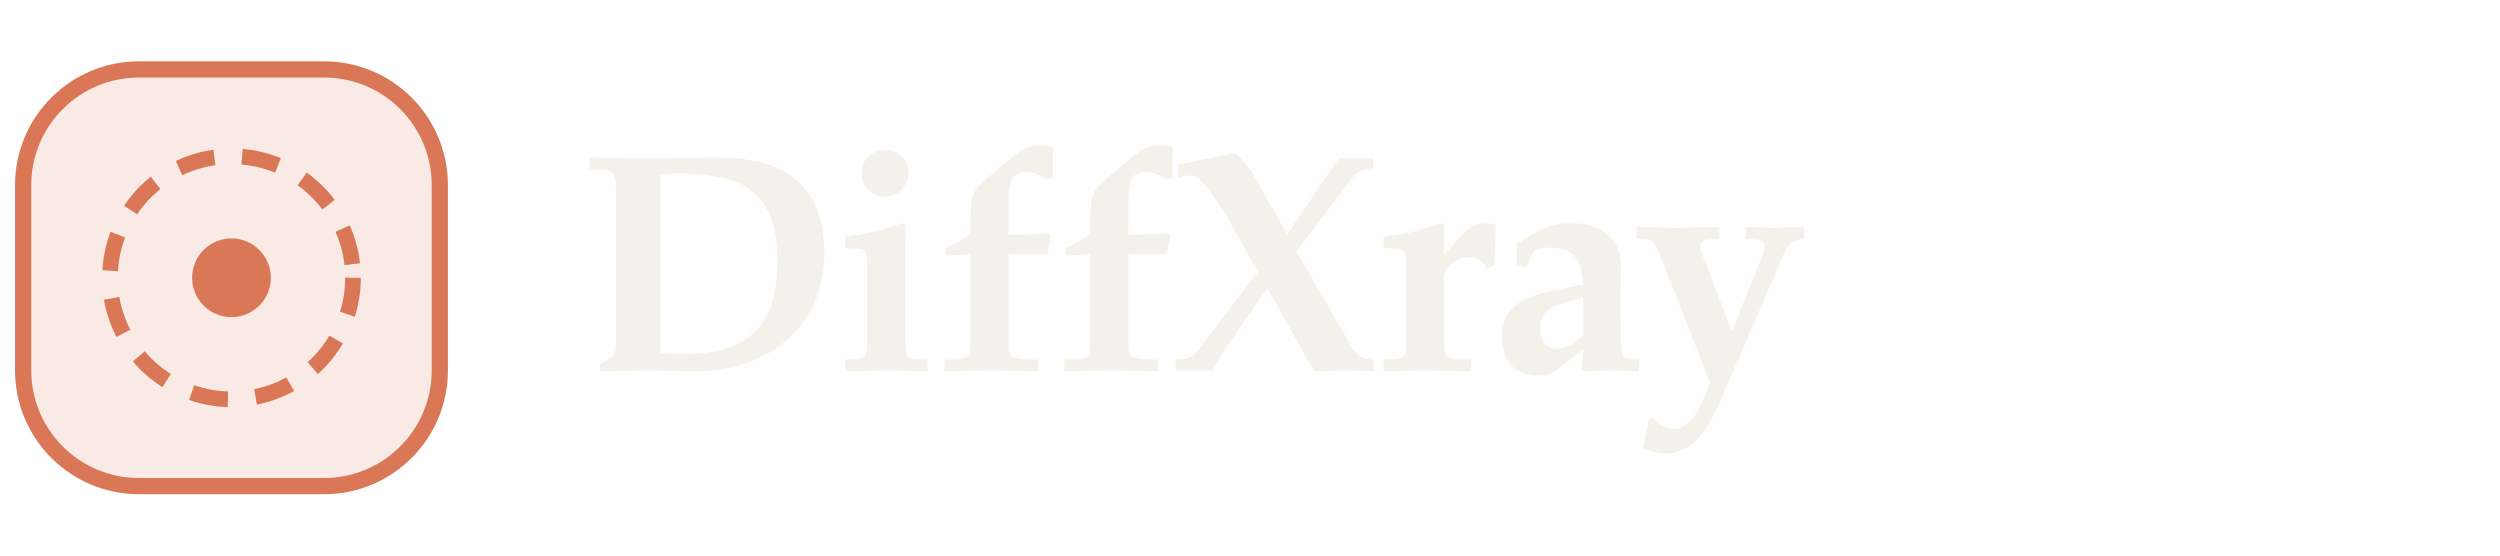
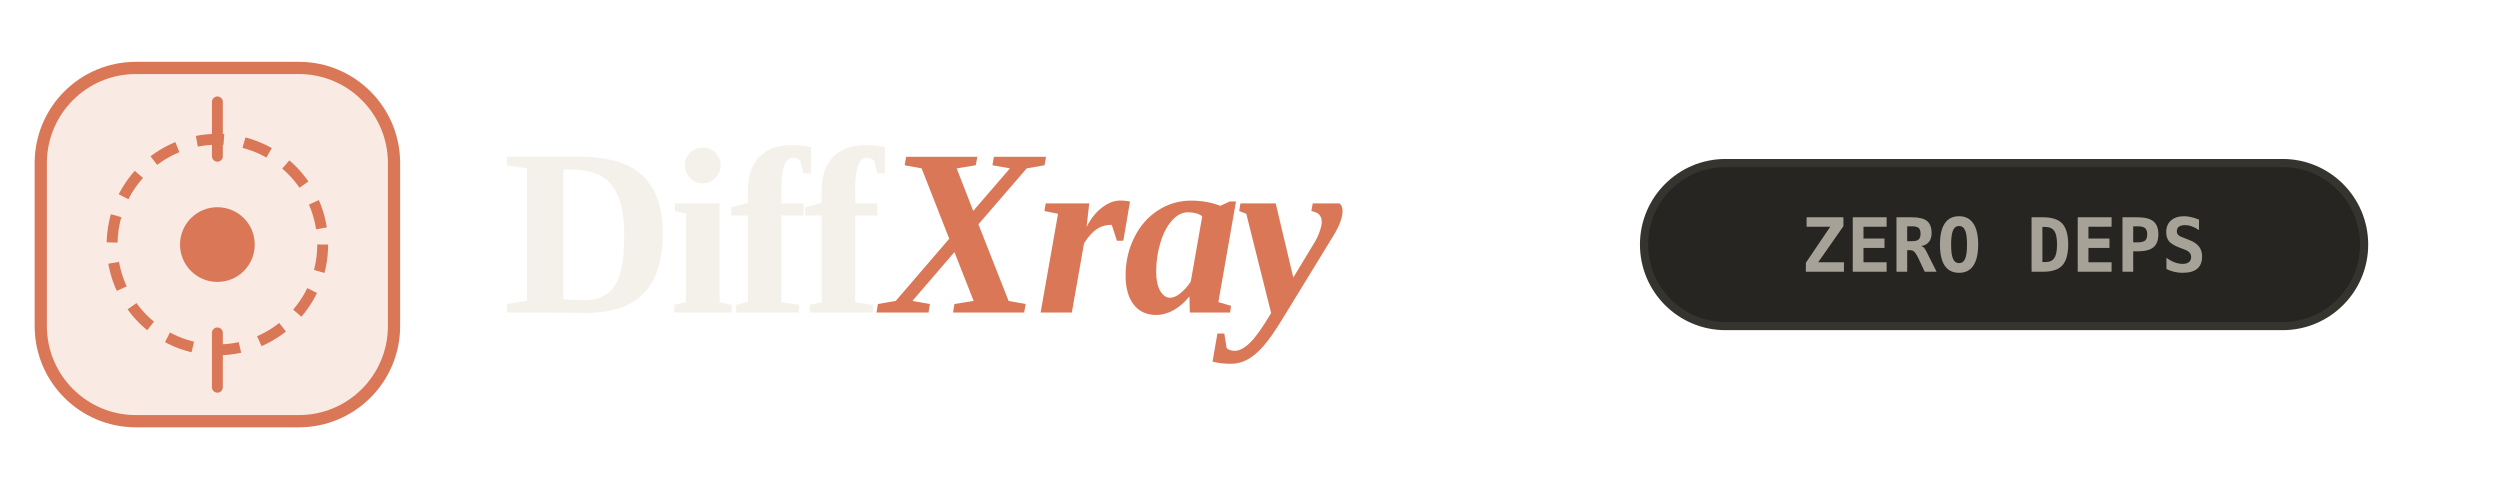
- <svg xmlns="http://www.w3.org/2000/svg" viewBox="0 0 216 48" width="216" height="48" role="img" aria-label="DiffXray">
-   <rect x="2" y="6" width="36" height="36" rx="10" fill="#D97757" fill-opacity="0.15" stroke="#D97757" stroke-width="1.4" />
-   <circle cx="20" cy="24" r="10.5" fill="none" stroke="#D97757" stroke-width="1.35" stroke-dasharray="3.2 2.4" />
-   <circle cx="20" cy="24" r="3.4" fill="#D97757" />
-   <text x="50" y="32" font-family="Georgia, 'Iowan Old Style', 'Palatino Linotype', 'Times New Roman', serif" font-size="27" font-weight="600" letter-spacing="-0.4" fill="#F4F1EA">DiffXray</text>
+ <svg xmlns="http://www.w3.org/2000/svg" viewBox="0 0 368 72" width="368" height="72" role="img" aria-label="DiffXray">
+   <rect x="6" y="10" width="52" height="52" rx="14" fill="#D97757" fill-opacity="0.16" stroke="#D97757" stroke-width="1.8" />
+   <circle cx="32" cy="36" r="15.5" fill="none" stroke="#D97757" stroke-width="1.6" stroke-dasharray="4 3" />
+   <circle cx="32" cy="36" r="5.5" fill="#D97757" />
+   <line x1="32" y1="15" x2="32" y2="23" stroke="#D97757" stroke-width="1.6" stroke-linecap="round" />
+   <line x1="32" y1="49" x2="32" y2="57" stroke="#D97757" stroke-width="1.6" stroke-linecap="round" />
+   <text x="74" y="46" font-family="Georgia, 'Newsreader', 'Times New Roman', serif" font-size="35" font-weight="600" letter-spacing="-0.8" fill="#F4F1EA">Diff<tspan fill="#D97757" font-style="italic">Xray</tspan>
+   </text>
+   <rect x="242" y="24" width="106" height="24" rx="12" fill="#262521" stroke="#36342E" stroke-width="1.2" />
+   <text x="295" y="40" text-anchor="middle" font-family="ui-monospace, SFMono-Regular, Menlo, Consolas, monospace" font-size="11" font-weight="600" fill="#A6A298">ZERO DEPS</text>
</svg>
